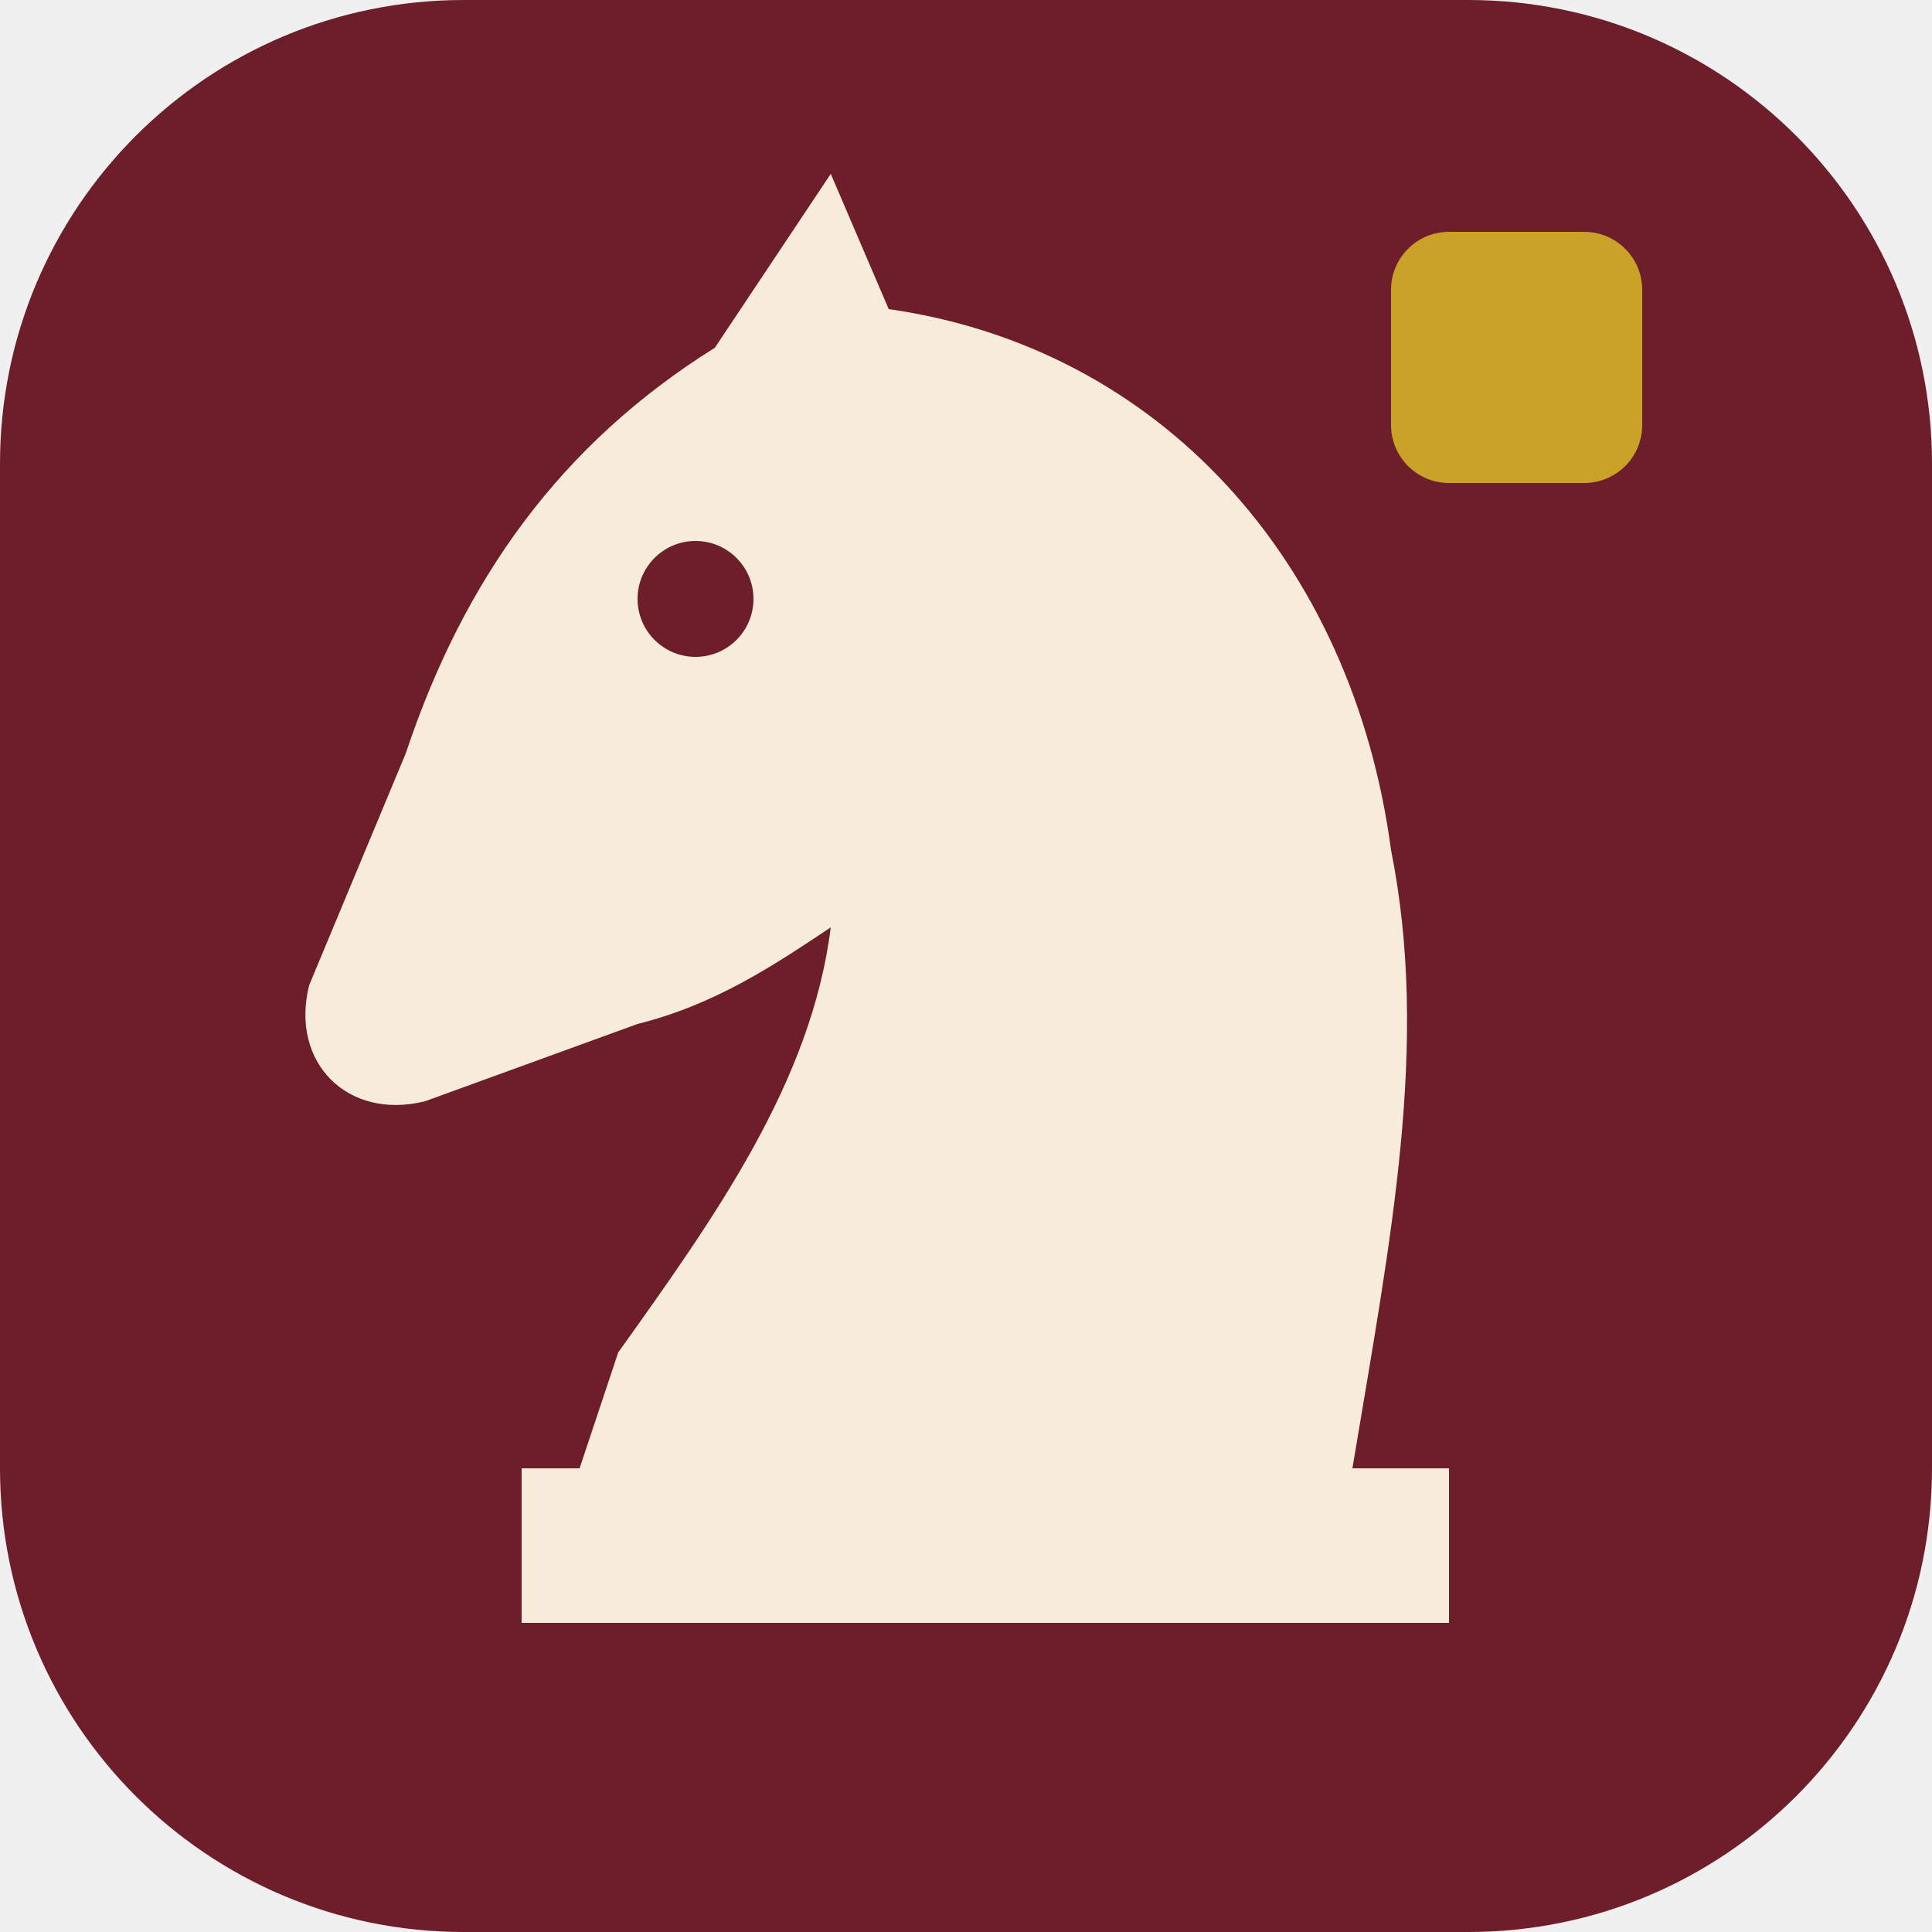
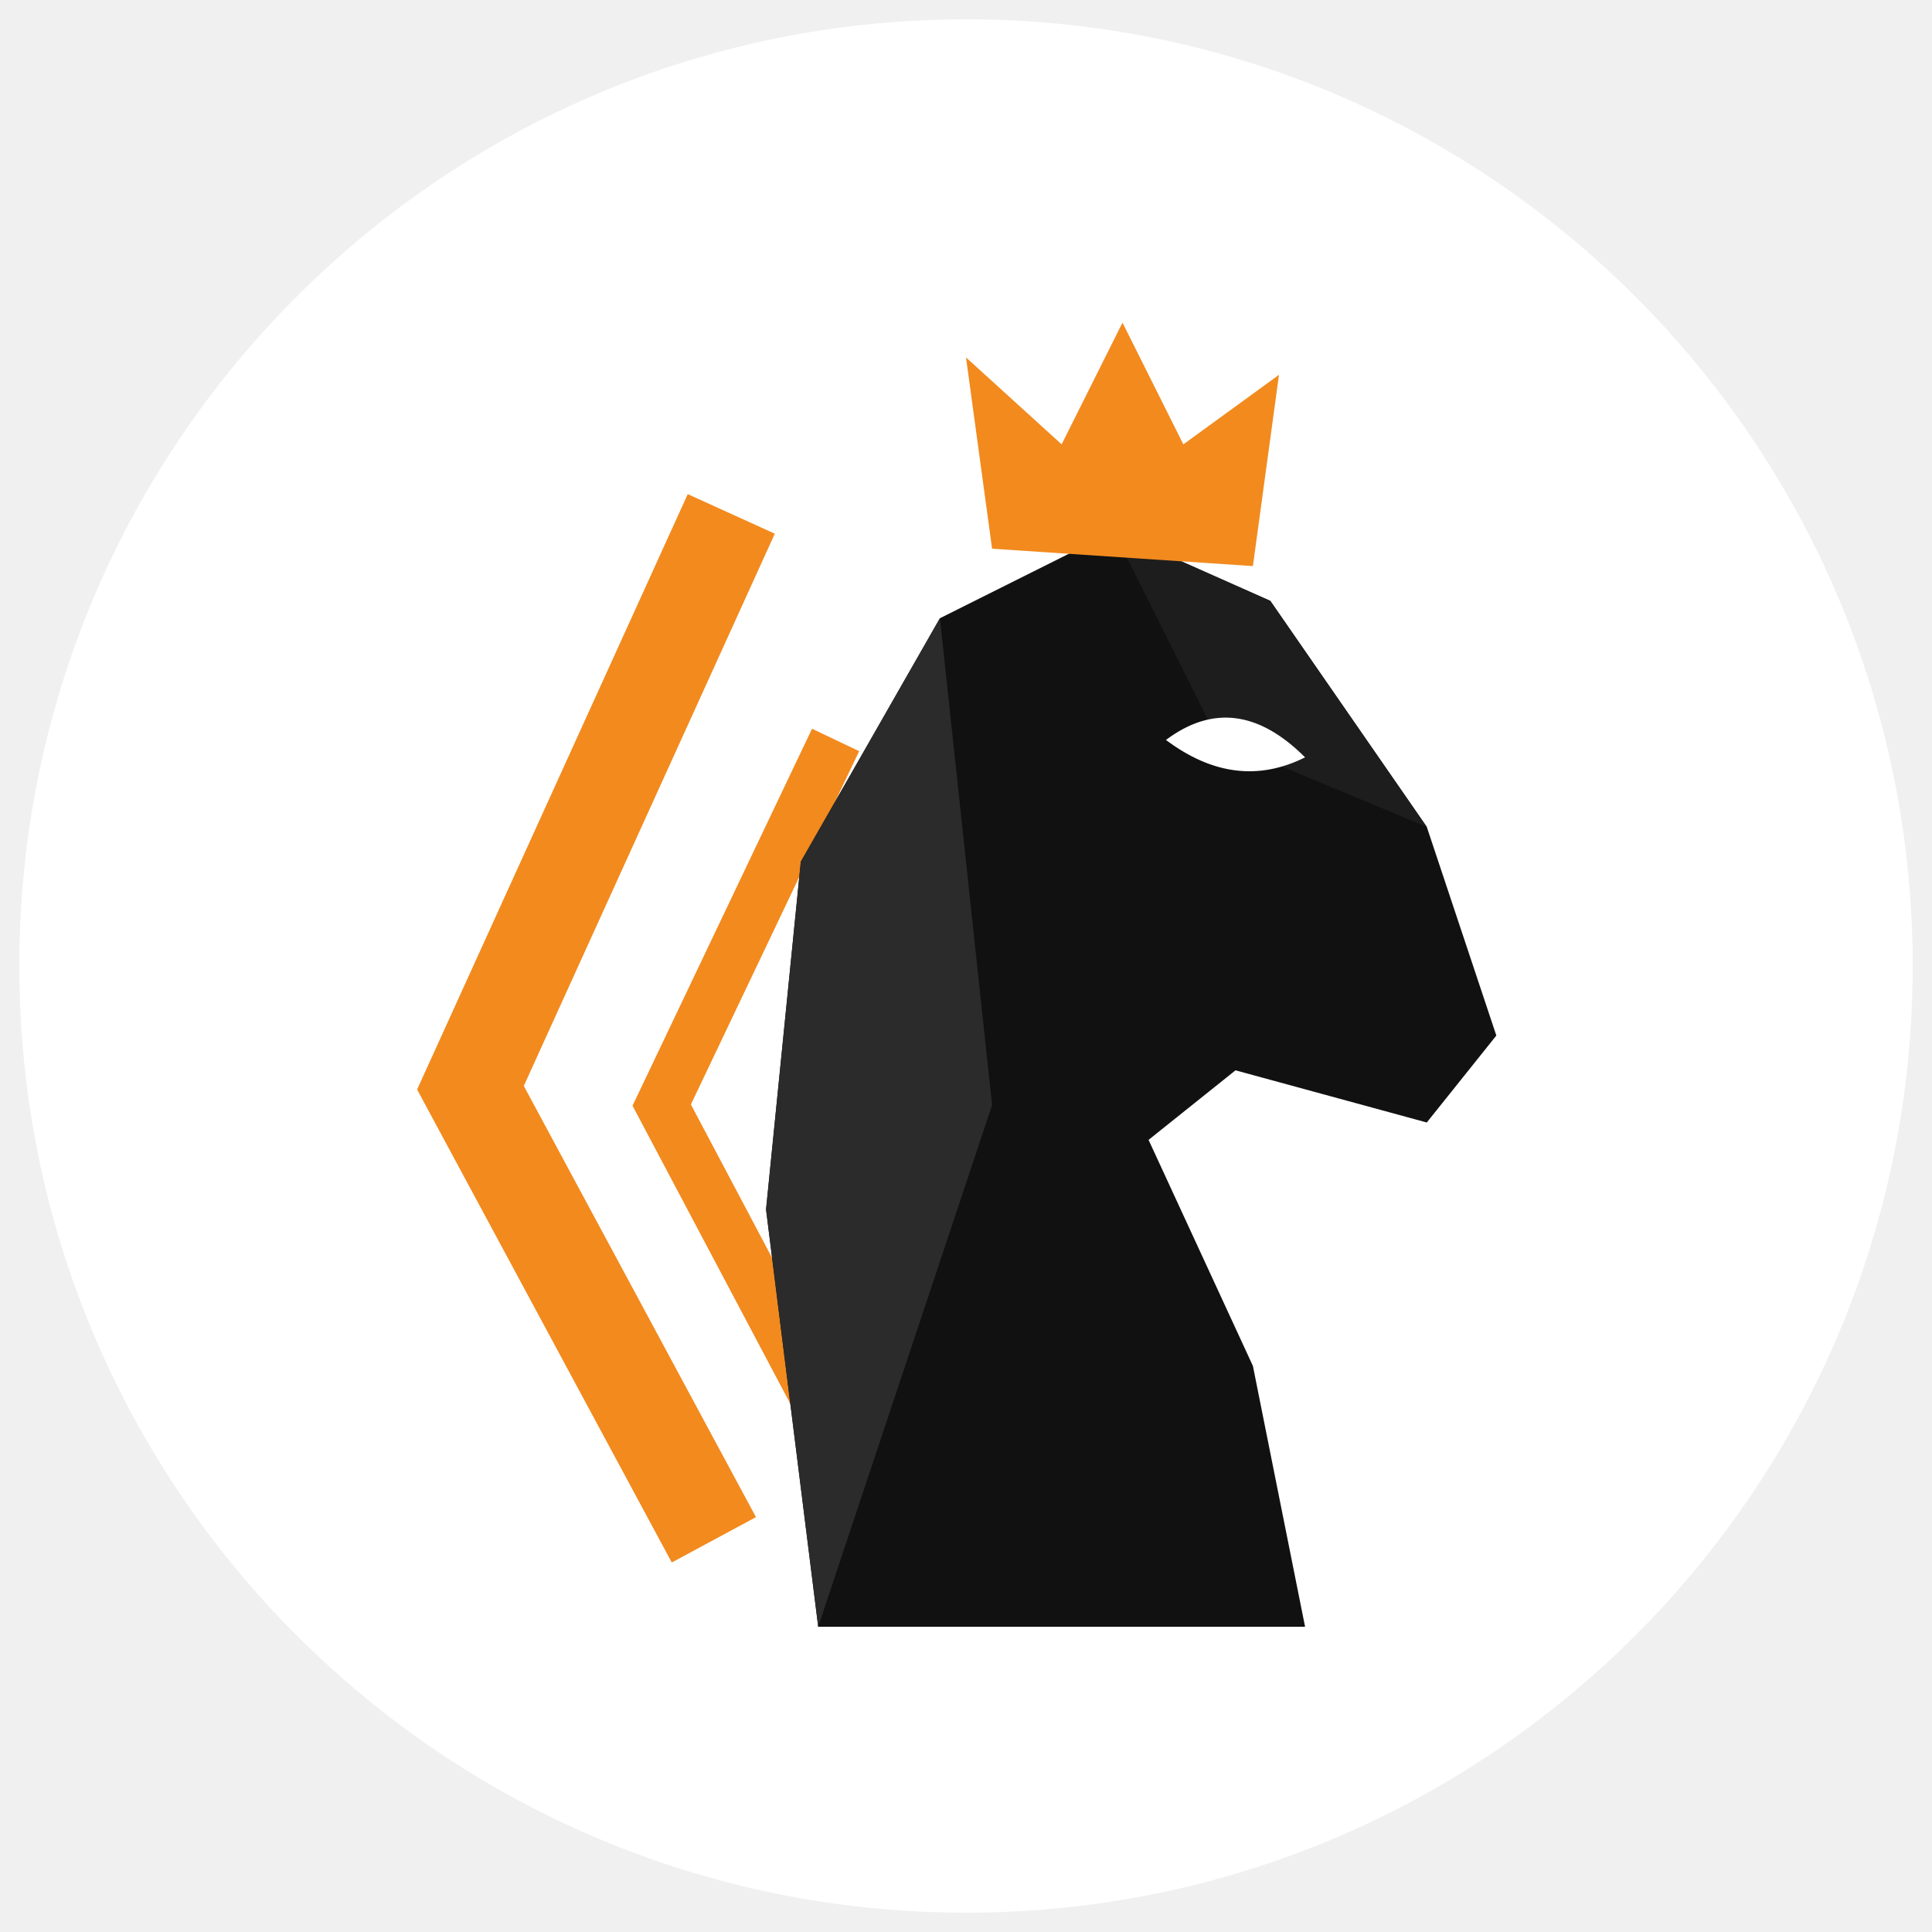
- <svg xmlns="http://www.w3.org/2000/svg" viewBox="0 0 100 100">
-   <rect width="100" height="100" rx="24" fill="#6e1e2b" />
-   <path fill="#f7ecd9" fill-rule="evenodd" d="M27 84h48v-8h-5c2-12 4-22 2-32-2-15-12-26-26-28l-3-7-6 9c-8 5-13 12-16 21l-5 12c-1 4 2 7 6 6l11-4c4-1 7-3 10-5-1 8-6 15-11 22l-2 6h-3zM36 28a3 3 0 1 1 0 6 3 3 0 0 1 0-6z" />
-   <rect x="72" y="12" width="13" height="13" rx="3" fill="#c9a227" />
+ <svg xmlns="http://www.w3.org/2000/svg" viewBox="0 0 200 200">
+   <circle cx="100" cy="100" r="98" fill="#fff" />
+   <g transform="translate(100 100) scale(0.9) translate(-101 -96)">
+     <path d="M74 44 L44 110 L72 162" fill="none" stroke="#f28a1e" stroke-width="11" />
+     <path d="M86 70 L66 112 L84 146" fill="none" stroke="#f28a1e" stroke-width="6" />
+     <path d="M84 172 L78 124 L82 84 L98 56 L118 46 L136 54 L154 80 L162 104 L154 114 L132 108 L122 116 L134 142 L140 172 Z" fill="#111" />
+     <path d="M84 172 L78 124 L82 84 L98 56 L104 112 Z" fill="#2b2b2b" />
+     <path d="M118 46 L136 54 L154 80 L130 70 Z" fill="#1d1d1d" />
+     <path d="M124 70 Q132 64 140 72 Q132 76 124 70 Z" fill="#fff" />
+     <path d="M104 48 L101 26 L112 36 L119 22 L126 36 L137 28 L134 50 Z" fill="#f28a1e" />
+   </g>
</svg>
